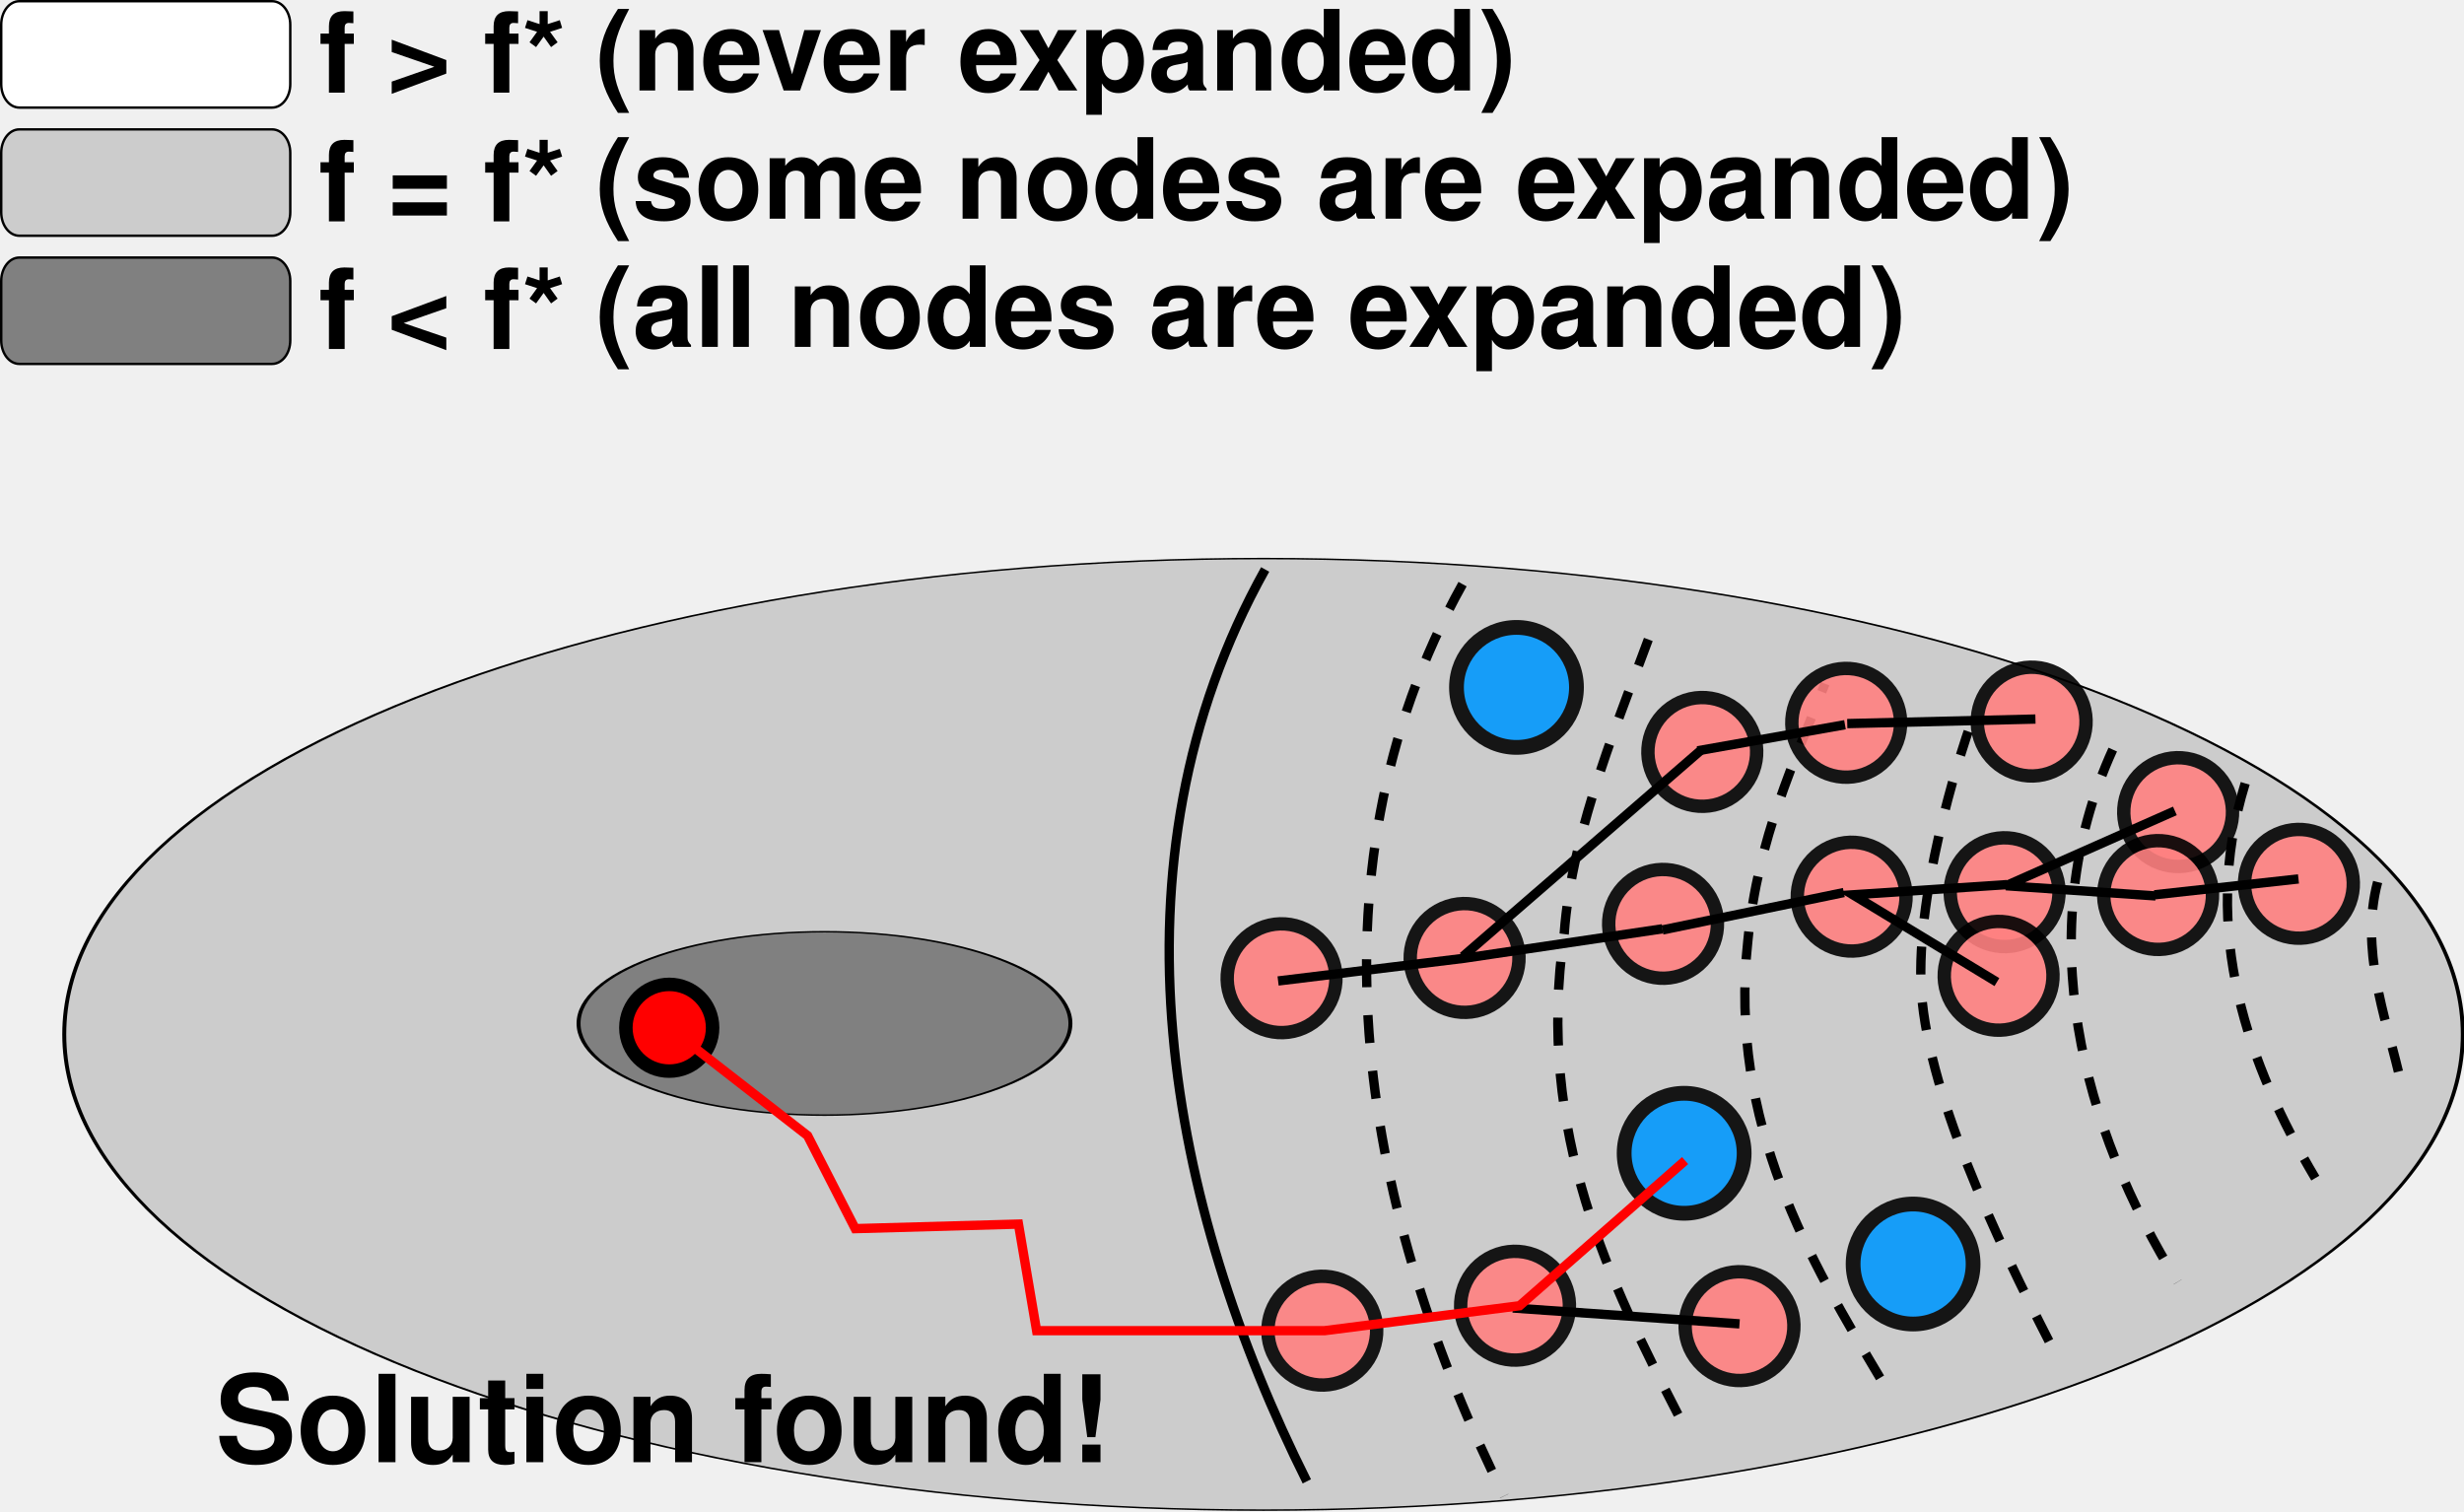
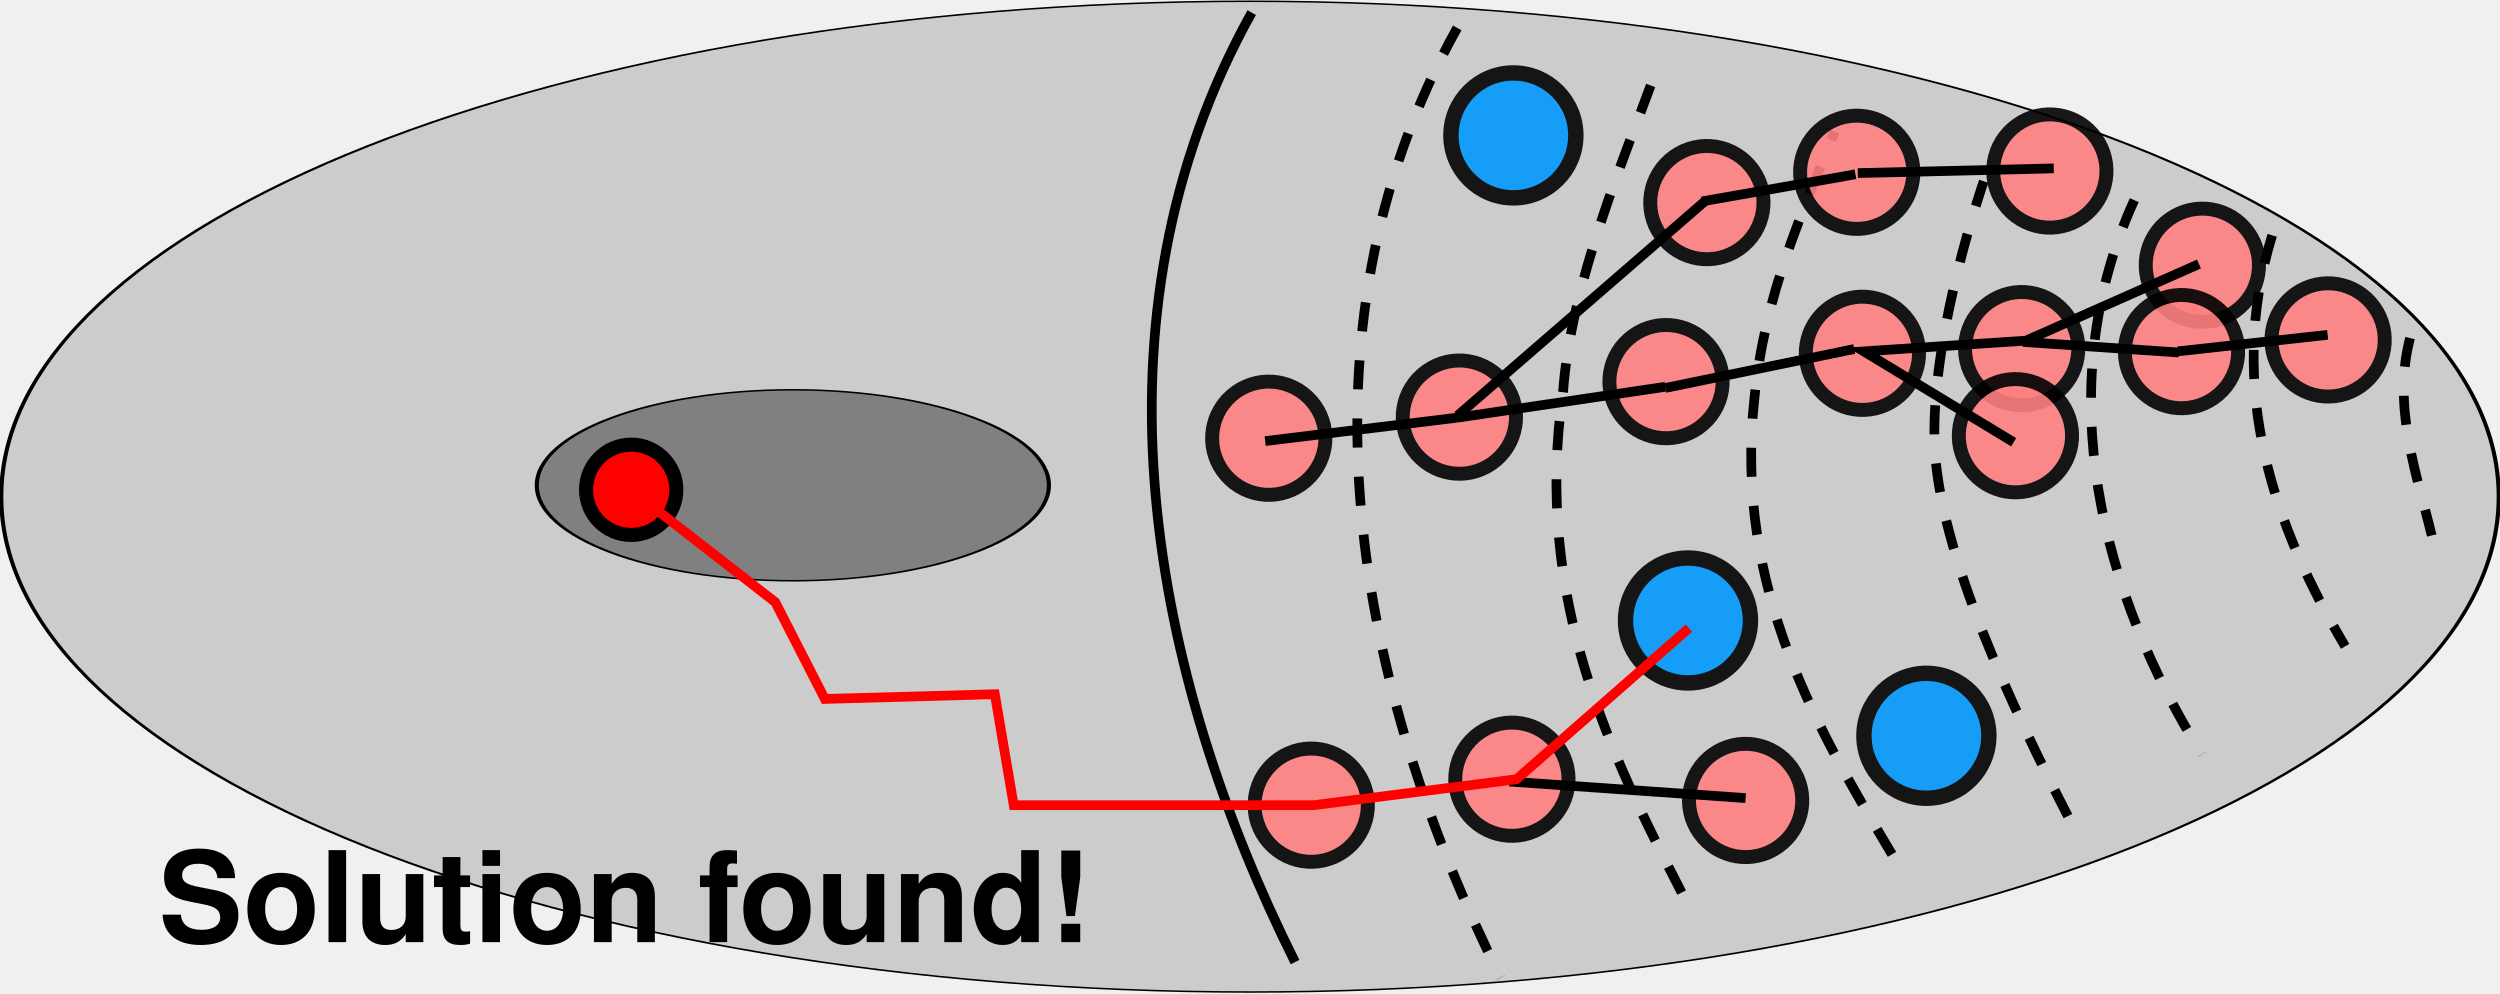
- <svg xmlns="http://www.w3.org/2000/svg" width="264.452" height="162.196" id="svg2" version="1.1">
+ <svg xmlns="http://www.w3.org/2000/svg" width="257.685" height="102.382" id="svg2" version="1.1">
  <defs id="defs4">
    <marker orient="auto" refY="0" refX="0" id="Arrow1Send" style="overflow:visible">
      <path id="path6182" d="M 0,0 5,-5 -12.5,0 5,5 0,0 z" style="fill-rule:evenodd;stroke:#000000;stroke-width:1pt" transform="matrix(-0.2,0,0,-0.2,-1.2,0)" />
    </marker>
    <marker orient="auto" refY="0" refX="0" id="Arrow1Mend" style="overflow:visible">
      <path id="path6106" d="M 0,0 5,-5 -12.5,0 5,5 0,0 z" style="fill-rule:evenodd;stroke:#000000;stroke-width:1pt" transform="matrix(-0.4,0,0,-0.4,-4,0)" />
    </marker>
    <marker orient="auto" refY="0" refX="0" id="Arrow1Lstart" style="overflow:visible">
      <path id="path14925" d="M 0,0 5,-5 -12.5,0 5,5 0,0 z" style="fill-rule:evenodd;stroke:#000000;stroke-width:1pt" transform="matrix(0.8,0,0,0.8,10,0)" />
    </marker>
    <marker orient="auto" refY="0" refX="0" id="Arrow1Lend" style="overflow:visible">
      <path id="path14928" d="M 0,0 5,-5 -12.5,0 5,5 0,0 z" style="fill-rule:evenodd;stroke:#000000;stroke-width:1pt" transform="matrix(-0.8,0,0,-0.8,-10,0)" />
    </marker>
    <marker orient="auto" refY="0" refX="0" id="Arrow1Lstart-7" style="overflow:visible">
      <path id="path14925-5" d="M 0,0 5,-5 -12.5,0 5,5 0,0 z" style="fill-rule:evenodd;stroke:#000000;stroke-width:1pt" transform="matrix(0.8,0,0,0.8,10,0)" />
    </marker>
    <marker orient="auto" refY="0" refX="0" id="Arrow1Lend-5" style="overflow:visible">
      <path id="path14928-5" d="M 0,0 5,-5 -12.5,0 5,5 0,0 z" style="fill-rule:evenodd;stroke:#000000;stroke-width:1pt" transform="matrix(-0.8,0,0,-0.8,-10,0)" />
    </marker>
    <marker orient="auto" refY="0" refX="0" id="Arrow1Lend-2" style="overflow:visible">
      <path id="path14928-0" d="M 0,0 5,-5 -12.5,0 5,5 0,0 z" style="fill-rule:evenodd;stroke:#000000;stroke-width:1pt" transform="matrix(-0.8,0,0,-0.8,-10,0)" />
    </marker>
    <marker orient="auto" refY="0" refX="0" id="Arrow1Lend-58" style="overflow:visible">
      <path id="path14928-9" d="M 0,0 5,-5 -12.5,0 5,5 0,0 z" style="fill-rule:evenodd;stroke:#000000;stroke-width:1pt" transform="matrix(-0.8,0,0,-0.8,-10,0)" />
    </marker>
    <marker orient="auto" refY="0" refX="0" id="Arrow1Lend-6" style="overflow:visible">
      <path id="path14928-6" d="M 0,0 5,-5 -12.5,0 5,5 0,0 z" style="fill-rule:evenodd;stroke:#000000;stroke-width:1pt" transform="matrix(-0.8,0,0,-0.8,-10,0)" />
    </marker>
    <marker orient="auto" refY="0" refX="0" id="Arrow1Send-0" style="overflow:visible">
      <path id="path6182-1" d="M 0,0 5,-5 -12.5,0 5,5 0,0 z" style="fill-rule:evenodd;stroke:#000000;stroke-width:1pt" transform="matrix(-0.2,0,0,-0.2,-1.2,0)" />
    </marker>
    <marker orient="auto" refY="0" refX="0" id="Arrow1Send-8" style="overflow:visible">
      <path id="path6182-0" d="M 0,0 5,-5 -12.5,0 5,5 0,0 z" style="fill-rule:evenodd;stroke:#000000;stroke-width:1pt" transform="matrix(-0.2,0,0,-0.2,-1.2,0)" />
    </marker>
    <marker orient="auto" refY="0" refX="0" id="Arrow1Send-6" style="overflow:visible">
      <path id="path6182-6" d="M 0,0 5,-5 -12.5,0 5,5 0,0 z" style="fill-rule:evenodd;stroke:#000000;stroke-width:1pt" transform="matrix(-0.2,0,0,-0.2,-1.2,0)" />
    </marker>
    <marker orient="auto" refY="0" refX="0" id="Arrow1Send-61" style="overflow:visible">
      <path id="path6182-18" d="M 0,0 5,-5 -12.5,0 5,5 0,0 z" style="fill-rule:evenodd;stroke:#000000;stroke-width:1pt" transform="matrix(-0.2,0,0,-0.2,-1.2,0)" />
    </marker>
    <marker orient="auto" refY="0" refX="0" id="Arrow1Mend-3" style="overflow:visible">
      <path id="path6106-4" d="M 0,0 5,-5 -12.5,0 5,5 0,0 z" style="fill-rule:evenodd;stroke:#000000;stroke-width:1pt" transform="matrix(-0.4,0,0,-0.4,-4,0)" />
    </marker>
    <marker orient="auto" refY="0" refX="0" id="Arrow1Mend-8" style="overflow:visible">
      <path id="path6106-9" d="M 0,0 5,-5 -12.5,0 5,5 0,0 z" style="fill-rule:evenodd;stroke:#000000;stroke-width:1pt" transform="matrix(-0.4,0,0,-0.4,-4,0)" />
    </marker>
    <marker orient="auto" refY="0" refX="0" id="Arrow1Mend-30" style="overflow:visible">
      <path id="path6106-97" d="M 0,0 5,-5 -12.5,0 5,5 0,0 z" style="fill-rule:evenodd;stroke:#000000;stroke-width:1pt" transform="matrix(-0.4,0,0,-0.4,-4,0)" />
    </marker>
    <marker orient="auto" refY="0" refX="0" id="marker3070" style="overflow:visible">
      <path id="path3072" d="M 0,0 5,-5 -12.5,0 5,5 0,0 z" style="fill-rule:evenodd;stroke:#000000;stroke-width:1pt" transform="matrix(-0.4,0,0,-0.4,-4,0)" />
    </marker>
    <marker orient="auto" refY="0" refX="0" id="Arrow1Mstart" style="overflow:visible">
      <path id="path6043" d="M 0,0 5,-5 -12.5,0 5,5 0,0 z" style="fill-rule:evenodd;stroke:#000000;stroke-width:1pt" transform="matrix(0.4,0,0,0.4,4,0)" />
    </marker>
    <marker orient="auto" refY="0" refX="0" id="marker3076" style="overflow:visible">
      <path id="path3078" d="M 0,0 5,-5 -12.5,0 5,5 0,0 z" style="fill-rule:evenodd;stroke:#000000;stroke-width:1pt" transform="matrix(-0.4,0,0,-0.4,-4,0)" />
    </marker>
    <marker orient="auto" refY="0" refX="0" id="marker3080" style="overflow:visible">
      <path id="path3082" d="M 0,0 5,-5 -12.5,0 5,5 0,0 z" style="fill-rule:evenodd;stroke:#000000;stroke-width:1pt" transform="matrix(-0.4,0,0,-0.4,-4,0)" />
    </marker>
    <marker orient="auto" refY="0" refX="0" id="marker3084" style="overflow:visible">
      <path id="path3086" d="M 0,0 5,-5 -12.5,0 5,5 0,0 z" style="fill-rule:evenodd;stroke:#000000;stroke-width:1pt" transform="matrix(-0.4,0,0,-0.4,-4,0)" />
    </marker>
    <marker orient="auto" refY="0" refX="0" id="Arrow1Mend-5" style="overflow:visible">
      <path id="path6106-8" d="M 0,0 5,-5 -12.5,0 5,5 0,0 z" style="fill-rule:evenodd;stroke:#000000;stroke-width:1pt" transform="matrix(-0.4,0,0,-0.4,-4,0)" />
    </marker>
    <marker orient="auto" refY="0" refX="0" id="marker3134" style="overflow:visible">
      <path id="path3136" d="M 0,0 5,-5 -12.5,0 5,5 0,0 z" style="fill-rule:evenodd;stroke:#000000;stroke-width:1pt" transform="matrix(-0.4,0,0,-0.4,-4,0)" />
    </marker>
    <marker orient="auto" refY="0" refX="0" id="marker3138" style="overflow:visible">
      <path id="path3140" d="M 0,0 5,-5 -12.5,0 5,5 0,0 z" style="fill-rule:evenodd;stroke:#000000;stroke-width:1pt" transform="matrix(-0.4,0,0,-0.4,-4,0)" />
    </marker>
    <marker orient="auto" refY="0" refX="0" id="marker3142" style="overflow:visible">
      <path id="path3144" d="M 0,0 5,-5 -12.5,0 5,5 0,0 z" style="fill-rule:evenodd;stroke:#000000;stroke-width:1pt" transform="matrix(-0.4,0,0,-0.4,-4,0)" />
    </marker>
    <marker orient="auto" refY="0" refX="0" id="Arrow1Mend-84" style="overflow:visible">
      <path id="path6106-7" d="M 0,0 5,-5 -12.5,0 5,5 0,0 z" style="fill-rule:evenodd;stroke:#000000;stroke-width:1pt" transform="matrix(-0.4,0,0,-0.4,-4,0)" />
    </marker>
    <marker orient="auto" refY="0" refX="0" id="marker3251" style="overflow:visible">
      <path id="path3253" d="M 0,0 5,-5 -12.5,0 5,5 0,0 z" style="fill-rule:evenodd;stroke:#000000;stroke-width:1pt" transform="matrix(-0.4,0,0,-0.4,-4,0)" />
    </marker>
    <marker orient="auto" refY="0" refX="0" id="marker3255" style="overflow:visible">
      <path id="path3257" d="M 0,0 5,-5 -12.5,0 5,5 0,0 z" style="fill-rule:evenodd;stroke:#000000;stroke-width:1pt" transform="matrix(-0.4,0,0,-0.4,-4,0)" />
    </marker>
    <marker orient="auto" refY="0" refX="0" id="marker3259" style="overflow:visible">
      <path id="path3261" d="M 0,0 5,-5 -12.5,0 5,5 0,0 z" style="fill-rule:evenodd;stroke:#000000;stroke-width:1pt" transform="matrix(-0.4,0,0,-0.4,-4,0)" />
    </marker>
    <marker orient="auto" refY="0" refX="0" id="Arrow1Mend-55" style="overflow:visible">
      <path id="path6106-6" d="M 0,0 5,-5 -12.5,0 5,5 0,0 z" style="fill-rule:evenodd;stroke:#000000;stroke-width:1pt" transform="matrix(-0.4,0,0,-0.4,-4,0)" />
    </marker>
    <marker orient="auto" refY="0" refX="0" id="Arrow1Mend-51" style="overflow:visible">
      <path id="path6106-3" d="M 0,0 5,-5 -12.5,0 5,5 0,0 z" style="fill-rule:evenodd;stroke:#000000;stroke-width:1pt" transform="matrix(-0.4,0,0,-0.4,-4,0)" />
    </marker>
    <marker orient="auto" refY="0" refX="0" id="marker3619" style="overflow:visible">
      <path id="path3621" d="M 0,0 5,-5 -12.5,0 5,5 0,0 z" style="fill-rule:evenodd;stroke:#000000;stroke-width:1pt" transform="matrix(-0.4,0,0,-0.4,-4,0)" />
    </marker>
    <marker orient="auto" refY="0" refX="0" id="Arrow1Mstart-2" style="overflow:visible">
      <path id="path6043-6" d="M 0,0 5,-5 -12.5,0 5,5 0,0 z" style="fill-rule:evenodd;stroke:#000000;stroke-width:1pt" transform="matrix(0.4,0,0,0.4,4,0)" />
    </marker>
    <marker orient="auto" refY="0" refX="0" id="marker3619-5" style="overflow:visible">
      <path id="path3621-7" d="M 0,0 5,-5 -12.5,0 5,5 0,0 z" style="fill-rule:evenodd;stroke:#000000;stroke-width:1pt" transform="matrix(-0.4,0,0,-0.4,-4,0)" />
    </marker>
  </defs>
-   <g id="layer2" style="display:inline" transform="translate(12.91643,-632.0235)">
+   <g id="layer2" style="display:inline" transform="translate(6.149129,-691.8377)">
    <g transform="matrix(0.238017,0,0,0.238017,15.57319,699.5225)" id="g9563" />
-     <text id="text8924-4-9" y="655.78" x="21.308" style="font-size:12px;font-style:normal;font-variant:normal;font-weight:bold;font-stretch:normal;text-indent:0;text-align:start;text-decoration:none;line-height:125%;letter-spacing:normal;word-spacing:normal;text-transform:none;direction:ltr;block-progression:tb;writing-mode:lr-tb;text-anchor:start;baseline-shift:baseline;color:#000000;fill:#000000;fill-opacity:1;fill-rule:evenodd;stroke:none;stroke-width:3.949;marker:none;marker-end:url(#Arrow1Mend);visibility:visible;display:inline;overflow:visible;enable-background:accumulate;font-family:Nimbus Sans L;-inkscape-font-specification:Nimbus Sans L Bold" xml:space="preserve">
-       <tspan y="655.78" x="21.308" id="tspan16300-1-6">f = f*</tspan>
-     </text>
-     <text id="text8924-4-9-1" y="641.968" x="21.308" style="font-size:12px;font-style:normal;font-variant:normal;font-weight:bold;font-stretch:normal;text-indent:0;text-align:start;text-decoration:none;line-height:125%;letter-spacing:normal;word-spacing:normal;text-transform:none;direction:ltr;block-progression:tb;writing-mode:lr-tb;text-anchor:start;baseline-shift:baseline;color:#000000;fill:#000000;fill-opacity:1;fill-rule:evenodd;stroke:none;stroke-width:3.949;marker:none;marker-end:url(#Arrow1Mend);visibility:visible;display:inline;overflow:visible;enable-background:accumulate;font-family:Nimbus Sans L;-inkscape-font-specification:Nimbus Sans L Bold" xml:space="preserve">
-       <tspan y="641.968" x="21.308" id="tspan16300-1-6-8">f &gt; f*</tspan>
-     </text>
-     <text xml:space="preserve" style="font-size:12px;font-style:normal;font-variant:normal;font-weight:bold;font-stretch:normal;text-indent:0;text-align:start;text-decoration:none;line-height:125%;letter-spacing:normal;word-spacing:normal;text-transform:none;direction:ltr;block-progression:tb;writing-mode:lr-tb;text-anchor:start;baseline-shift:baseline;color:#000000;fill:#000000;fill-opacity:1;fill-rule:evenodd;stroke:none;stroke-width:3.949;marker:none;marker-end:url(#Arrow1Mend);visibility:visible;display:inline;overflow:visible;enable-background:accumulate;font-family:Nimbus Sans L;-inkscape-font-specification:Nimbus Sans L Bold" x="50.967" y="641.737" id="text4003">
-       <tspan id="tspan4005" x="50.967" y="641.737">(never expanded)</tspan>
-     </text>
-     <text xml:space="preserve" style="font-size:12px;font-style:normal;font-variant:normal;font-weight:bold;font-stretch:normal;text-indent:0;text-align:start;text-decoration:none;line-height:125%;letter-spacing:normal;word-spacing:normal;text-transform:none;direction:ltr;block-progression:tb;writing-mode:lr-tb;text-anchor:start;baseline-shift:baseline;color:#000000;fill:#000000;fill-opacity:1;fill-rule:evenodd;stroke:none;stroke-width:3.949;marker:none;marker-end:url(#Arrow1Mend);visibility:visible;display:inline;overflow:visible;enable-background:accumulate;font-family:Nimbus Sans L;-inkscape-font-specification:Nimbus Sans L Bold" x="50.967" y="655.492" id="text4003-1">
-       <tspan id="tspan4005-6" x="50.967" y="655.492">(some nodes are expanded)</tspan>
-     </text>
-     <text xml:space="preserve" style="font-size:12px;font-style:normal;font-variant:normal;font-weight:bold;font-stretch:normal;text-indent:0;text-align:start;text-decoration:none;line-height:125%;letter-spacing:normal;word-spacing:normal;text-transform:none;direction:ltr;block-progression:tb;writing-mode:lr-tb;text-anchor:start;baseline-shift:baseline;color:#000000;fill:#000000;fill-opacity:1;fill-rule:evenodd;stroke:none;stroke-width:3.949;marker:none;marker-end:url(#Arrow1Mend);visibility:visible;display:inline;overflow:visible;enable-background:accumulate;font-family:Nimbus Sans L;-inkscape-font-specification:Nimbus Sans L Bold" x="50.967" y="669.248" id="text4003-1-7">
-       <tspan x="50.967" y="669.248" id="tspan4049">(all nodes are expanded)</tspan>
-     </text>
-     <text xml:space="preserve" style="font-size:12px;font-style:normal;font-variant:normal;font-weight:bold;font-stretch:normal;text-indent:0;text-align:start;text-decoration:none;line-height:125%;letter-spacing:normal;word-spacing:normal;text-transform:none;direction:ltr;block-progression:tb;writing-mode:lr-tb;text-anchor:start;baseline-shift:baseline;color:#000000;fill:#000000;fill-opacity:1;fill-rule:evenodd;stroke:none;stroke-width:3.949;marker:none;marker-end:url(#Arrow1Mend);visibility:visible;display:inline;overflow:visible;enable-background:accumulate;font-family:Nimbus Sans L;-inkscape-font-specification:Nimbus Sans L Bold" x="21.308" y="669.479" id="text8924-4-9-8">
-       <tspan id="tspan16300-1-6-5" x="21.308" y="669.479">f &lt; f*</tspan>
-     </text>
-     <rect style="color:#000000;fill:#ffffff;fill-opacity:1;fill-rule:evenodd;stroke:#000000;stroke-width:0.26;stroke-miterlimit:4;stroke-opacity:1;stroke-dasharray:none;marker:none;visibility:visible;display:inline;overflow:visible;enable-background:accumulate" id="rect5579" width="31.023" height="11.414" x="-12.786" y="632.154" rx="1.944" ry="2.515" />
-     <rect style="color:#000000;fill:#cccccc;fill-opacity:1;fill-rule:nonzero;stroke:#000000;stroke-width:0.26;stroke-miterlimit:4;stroke-opacity:1;stroke-dasharray:none;marker:none;visibility:visible;display:inline;overflow:visible;enable-background:accumulate" id="rect5579-2" width="31.023" height="11.414" x="-12.786" y="645.909" rx="1.944" ry="2.515" />
-     <rect style="color:#000000;fill:#808080;fill-opacity:1;fill-rule:nonzero;stroke:#000000;stroke-width:0.26;stroke-miterlimit:4;stroke-opacity:1;stroke-dasharray:none;marker:none;visibility:visible;display:inline;overflow:visible;enable-background:accumulate" id="rect5579-3" width="31.023" height="11.414" x="-12.786" y="659.664" rx="1.944" ry="2.515" />
    <text xml:space="preserve" style="font-size:7.343px;font-style:normal;font-variant:normal;font-weight:bold;font-stretch:normal;text-indent:0;text-align:start;text-decoration:none;line-height:125%;letter-spacing:normal;word-spacing:normal;text-transform:none;direction:ltr;block-progression:tb;writing-mode:lr-tb;text-anchor:start;baseline-shift:baseline;color:#000000;fill:#808080;fill-opacity:1;fill-rule:nonzero;stroke:#000000;stroke-width:0.26;stroke-linecap:butt;stroke-linejoin:miter;stroke-miterlimit:4;stroke-opacity:1;stroke-dasharray:none;stroke-dashoffset:0;marker:none;marker-end:url(#Arrow1Mend);visibility:visible;display:inline;overflow:visible;enable-background:accumulate;font-family:Nimbus Sans L;-inkscape-font-specification:Nimbus Sans L Bold" x="149.322" y="685.002" id="text5640">
      <tspan id="tspan5642" x="149.322" y="685.002" style="stroke-width:0.26" />
    </text>
    <text xml:space="preserve" style="font-size:6.664px;font-style:italic;font-variant:normal;font-weight:normal;font-stretch:normal;text-indent:0;text-align:center;text-decoration:none;line-height:125%;letter-spacing:normal;word-spacing:normal;text-transform:none;direction:ltr;block-progression:tb;writing-mode:lr-tb;text-anchor:middle;baseline-shift:baseline;color:#000000;fill:#ffffff;fill-opacity:1;fill-rule:evenodd;stroke:#000000;stroke-width:0.666;stroke-linecap:butt;stroke-linejoin:miter;stroke-miterlimit:4;stroke-opacity:1;stroke-dasharray:none;stroke-dashoffset:0;marker:none;visibility:visible;display:inline;overflow:visible;enable-background:accumulate;font-family:Times New Roman;-inkscape-font-specification:'Times New Roman, Italic'" x="97.251" y="735.217" id="text16302">
      <tspan id="tspan16304" x="97.251" y="735.217" style="stroke-width:0.666" />
    </text>
    <text xml:space="preserve" style="font-size:9px;font-style:normal;font-variant:normal;font-weight:bold;font-stretch:normal;text-indent:0;text-align:start;text-decoration:none;line-height:125%;letter-spacing:normal;word-spacing:normal;text-transform:none;direction:ltr;block-progression:tb;writing-mode:lr-tb;text-anchor:start;baseline-shift:baseline;color:#000000;fill:#000000;fill-opacity:1;fill-rule:evenodd;stroke:none;stroke-width:0.99;marker:none;visibility:visible;display:inline;overflow:visible;enable-background:accumulate;font-family:Nimbus Sans L;-inkscape-font-specification:Nimbus Sans L Bold" x="441.906" y="36.994" id="text6991" transform="translate(-26.27922,671.106)">
      <tspan id="tspan6993" x="441.906" y="36.994" />
    </text>
    <flowRoot xml:space="preserve" id="flowRoot6995" style="font-size:9px;font-style:normal;font-variant:normal;font-weight:bold;font-stretch:normal;text-indent:0;text-align:justify;text-decoration:none;line-height:125%;letter-spacing:normal;word-spacing:normal;text-transform:none;direction:ltr;block-progression:tb;writing-mode:lr-tb;text-anchor:start;baseline-shift:baseline;color:#000000;fill:#000000;fill-opacity:1;fill-rule:evenodd;stroke:none;stroke-width:0.99;marker:none;visibility:visible;display:inline;overflow:visible;enable-background:accumulate;font-family:Nimbus Sans L;-inkscape-font-specification:Nimbus Sans L Bold" transform="translate(-39.97901,668.9983)">
      <flowRegion id="flowRegion6997">
        <rect id="rect6999" width="124.352" height="34.074" x="426.801" y="10.648" style="text-align:justify;text-anchor:start" />
      </flowRegion>
      <flowPara id="flowPara7001" />
    </flowRoot>
    <path style="color:#000000;fill:#cccccc;fill-opacity:1;stroke:#000000;stroke-width:0.441;stroke-miterlimit:4;stroke-dasharray:none;marker:none;visibility:visible;display:inline;overflow:visible;enable-background:accumulate" id="path6605-2-8-3-4-8" d="m 641.144,193.608 c 0,78.3 -59.67,141.774 -133.278,141.774 -73.607,0 -133.278,-63.474 -133.278,-141.774 0,-78.3 59.67,-141.774 133.278,-141.774 73.607,0 133.278,63.474 133.278,141.774 z" transform="matrix(0.9657451,0,0,0.3601558,-367.7762,673.2996)" />
    <path style="color:#000000;fill:#808080;stroke:#000000;stroke-width:0.441;stroke-linecap:butt;stroke-linejoin:miter;stroke-miterlimit:4;stroke-opacity:1;stroke-dasharray:none;stroke-dashoffset:0;marker:none;visibility:visible;display:inline;overflow:visible;enable-background:accumulate" id="path6605-2-8-3-7" d="m 535.196,193.608 c 0,15.094 -12.236,27.33 -27.33,27.33 -15.094,0 -27.33,-12.236 -27.33,-27.33 0,-15.094 12.236,-27.33 27.33,-27.33 15.094,0 27.33,12.236 27.33,27.33 z" transform="matrix(0.9657451,0,0,0.3601558,-414.8959,672.1289)" />
    <path transform="matrix(0.6582698,0,0,0.6582698,-18.88953,648.7063)" style="color:#000000;fill:#ff0000;fill-opacity:1;fill-rule:evenodd;stroke:#000000;stroke-width:2.202;marker:none;visibility:visible;display:inline;overflow:visible;enable-background:accumulate" id="path2985-54-8-6" d="m 125.259,142.215 c 0,3.905 -3.166,7.071 -7.071,7.071 -3.905,0 -7.071,-3.166 -7.071,-7.071 0,-3.905 3.166,-7.071 7.071,-7.071 3.905,0 7.071,3.166 7.071,7.071 z" />
    <path style="opacity:0.898;color:#000000;fill:#0197fd;fill-opacity:1;fill-rule:evenodd;stroke:#000000;stroke-width:4.32;stroke-miterlimit:4;stroke-dasharray:none;marker:none;visibility:visible;display:inline;overflow:visible;enable-background:accumulate" id="path5769-6" d="m 802.759,230.385 c 0,9.686 -7.852,17.538 -17.538,17.538 -9.686,0 -17.538,-7.852 -17.538,-17.538 0,-9.686 7.852,-17.538 17.538,-17.538 9.686,0 17.538,7.852 17.538,17.538 z" transform="matrix(0.3671305,0,0,0.3671305,-120.4411,671.2119)" />
    <path style="fill:none;stroke:#000000;stroke-width:1px;stroke-linecap:butt;stroke-linejoin:miter;stroke-opacity:1;display:inline" d="m 122.869,693.138 c -17.669,31.68 -10.227,68.471 4.471,97.866" id="path4821" />
    <path style="fill:none;stroke:#000000;stroke-width:1;stroke-linecap:butt;stroke-linejoin:miter;stroke-miterlimit:4;stroke-opacity:1;stroke-dasharray:3, 3;stroke-dashoffset:0;display:inline" d="m 144.052,694.714 c -17.669,31.68 -10.227,68.471 4.471,97.866" id="path4821-0-6-4" />
    <path style="fill:none;stroke:#000000;stroke-width:1;stroke-linecap:butt;stroke-linejoin:miter;stroke-miterlimit:4;stroke-opacity:1;stroke-dasharray:3, 3;stroke-dashoffset:0;display:inline" d="m 167.185,783.839 c -7.079,-13.804 -15.37,-30.185 -12.219,-51.635 0.793,-11.169 6.283,-24.032 9.46,-32.715" id="path7247-5" />
    <path style="fill:none;stroke:#000000;stroke-width:1;stroke-linecap:butt;stroke-linejoin:miter;stroke-miterlimit:4;stroke-opacity:1;stroke-dasharray:3, 3;stroke-dashoffset:0;display:inline" d="m 188.864,779.897 c -7.345,-12.354 -16.333,-27.251 -14.19,-46.905 1.102,-11.171 4.98,-19.141 8.277,-27.591" id="path7249-4" />
    <path style="fill:none;stroke:#000000;stroke-width:1;stroke-linecap:butt;stroke-linejoin:miter;stroke-miterlimit:4;stroke-opacity:1;stroke-dasharray:3, 3;stroke-dashoffset:0;display:inline" d="m 206.995,775.955 c -5.322,-10.378 -13.431,-27.169 -13.748,-38.596 -0.317,-11.427 5.076,-26.835 5.076,-26.835" id="path7251-3" />
    <path style="opacity:0.898;color:#000000;fill:#0197fd;fill-opacity:1;fill-rule:evenodd;stroke:#000000;stroke-width:4.32;stroke-miterlimit:4;stroke-dasharray:none;marker:none;visibility:visible;display:inline;overflow:visible;enable-background:accumulate" id="path5769-6-1" d="m 802.759,230.385 c 0,9.686 -7.852,17.538 -17.538,17.538 -9.686,0 -17.538,-7.852 -17.538,-17.538 0,-9.686 7.852,-17.538 17.538,-17.538 9.686,0 17.538,7.852 17.538,17.538 z" transform="matrix(0.3671305,0,0,0.3671305,-138.4367,621.2135)" />
    <path style="opacity:0.898;color:#000000;fill:#0197fd;fill-opacity:1;fill-rule:evenodd;stroke:#000000;stroke-width:4.32;stroke-miterlimit:4;stroke-dasharray:none;marker:none;visibility:visible;display:inline;overflow:visible;enable-background:accumulate" id="path5769-6-6" d="m 802.759,230.385 c 0,9.686 -7.852,17.538 -17.538,17.538 -9.686,0 -17.538,-7.852 -17.538,-17.538 0,-9.686 7.852,-17.538 17.538,-17.538 9.686,0 17.538,7.852 17.538,17.538 z" transform="matrix(0.3671305,0,0,0.3671305,-95.86732,683.0967)" />
    <path style="color:#000000;fill:none;stroke:#000000;stroke-width:1;stroke-linecap:butt;stroke-linejoin:miter;stroke-miterlimit:4;stroke-opacity:1;stroke-dasharray:3, 3;stroke-dashoffset:0;marker:none;visibility:visible;display:inline;overflow:visible;enable-background:accumulate" d="m 213.837,712.47 c -8.982,19.718 -3.213,40.759 6.968,57.136" id="path3209" />
    <path style="color:#000000;fill:none;stroke:#000000;stroke-width:1;stroke-linecap:butt;stroke-linejoin:miter;stroke-miterlimit:4;stroke-opacity:1;stroke-dasharray:3, 3;stroke-dashoffset:0;marker:none;visibility:visible;display:inline;overflow:visible;enable-background:accumulate" d="m 228.051,716.094 c -4.907,15.934 0.396,30.374 7.525,42.364" id="path3211" />
    <path style="color:#000000;fill:none;stroke:#000000;stroke-width:1;stroke-linecap:butt;stroke-linejoin:miter;stroke-miterlimit:4;stroke-opacity:1;stroke-dasharray:3, 3;stroke-dashoffset:0;marker:none;visibility:visible;display:inline;overflow:visible;enable-background:accumulate" d="m 242.266,726.685 c -1.904,7.185 0.824,14.444 2.23,20.346" id="path3213" />
    <path style="opacity:0.898;color:#000000;fill:#ff8080;fill-opacity:1;fill-rule:evenodd;stroke:#000000;stroke-width:4.32;stroke-miterlimit:4;stroke-dasharray:none;marker:none;visibility:visible;display:inline;overflow:visible;enable-background:accumulate" id="path5769-48-9-2-3" d="m 802.759,230.385 c 0,9.686 -7.852,17.538 -17.538,17.538 -9.686,0 -17.538,-7.852 -17.538,-17.538 0,-9.686 7.852,-17.538 17.538,-17.538 9.686,0 17.538,7.852 17.538,17.538 z" transform="matrix(0.2191409,0.2505661,-0.2505661,0.2191409,106.5084,471.941)" />
    <path style="opacity:0.898;color:#000000;fill:#ff8080;fill-opacity:1;fill-rule:evenodd;stroke:#000000;stroke-width:4.32;stroke-miterlimit:4;stroke-dasharray:none;marker:none;visibility:visible;display:inline;overflow:visible;enable-background:accumulate" id="path5769-48-9-2-5" d="m 802.759,230.385 c 0,9.686 -7.852,17.538 -17.538,17.538 -9.686,0 -17.538,-7.852 -17.538,-17.538 0,-9.686 7.852,-17.538 17.538,-17.538 9.686,0 17.538,7.852 17.538,17.538 z" transform="matrix(0.2191409,0.2505661,-0.2505661,0.2191409,104.3588,480.8427)" />
    <path style="opacity:0.898;color:#000000;fill:#ff8080;fill-opacity:1;fill-rule:evenodd;stroke:#000000;stroke-width:4.32;stroke-miterlimit:4;stroke-dasharray:none;marker:none;visibility:visible;display:inline;overflow:visible;enable-background:accumulate" id="path5769-48-9-2-8" d="m 802.759,230.385 c 0,9.686 -7.852,17.538 -17.538,17.538 -9.686,0 -17.538,-7.852 -17.538,-17.538 0,-9.686 7.852,-17.538 17.538,-17.538 9.686,0 17.538,7.852 17.538,17.538 z" transform="matrix(0.2191409,0.2505661,-0.2505661,0.2191409,55.43779,465.484)" />
    <path style="opacity:0.898;color:#000000;fill:#ff8080;fill-opacity:1;fill-rule:evenodd;stroke:#000000;stroke-width:4.32;stroke-miterlimit:4;stroke-dasharray:none;marker:none;visibility:visible;display:inline;overflow:visible;enable-background:accumulate" id="path5769-48-9-2-7" d="m 802.759,230.385 c 0,9.686 -7.852,17.538 -17.538,17.538 -9.686,0 -17.538,-7.852 -17.538,-17.538 0,-9.686 7.852,-17.538 17.538,-17.538 9.686,0 17.538,7.852 17.538,17.538 z" transform="matrix(0.2191409,0.2505661,-0.2505661,0.2191409,10.28198,489.7704)" />
    <path style="opacity:0.898;color:#000000;fill:#ff8080;fill-opacity:1;fill-rule:evenodd;stroke:#000000;stroke-width:4.32;stroke-miterlimit:4;stroke-dasharray:none;marker:none;visibility:visible;display:inline;overflow:visible;enable-background:accumulate" id="path5769-48-9-2-34" d="m 802.759,230.385 c 0,9.686 -7.852,17.538 -17.538,17.538 -9.686,0 -17.538,-7.852 -17.538,-17.538 0,-9.686 7.852,-17.538 17.538,-17.538 9.686,0 17.538,7.852 17.538,17.538 z" transform="matrix(0.2191409,0.2505661,-0.2505661,0.2191409,119.4724,479.6395)" />
    <path style="opacity:0.898;color:#000000;fill:#ff8080;fill-opacity:1;fill-rule:evenodd;stroke:#000000;stroke-width:4.32;stroke-miterlimit:4;stroke-dasharray:none;marker:none;visibility:visible;display:inline;overflow:visible;enable-background:accumulate" id="path5769-48-9-2-33-0" d="m 802.759,230.385 c 0,9.686 -7.852,17.538 -17.538,17.538 -9.686,0 -17.538,-7.852 -17.538,-17.538 0,-9.686 7.852,-17.538 17.538,-17.538 9.686,0 17.538,7.852 17.538,17.538 z" transform="matrix(0.2191409,0.2505661,-0.2505661,0.2191409,71.47041,481.018)" />
    <path style="opacity:0.898;color:#000000;fill:#ff8080;fill-opacity:1;fill-rule:evenodd;stroke:#000000;stroke-width:4.32;stroke-miterlimit:4;stroke-dasharray:none;marker:none;visibility:visible;display:inline;overflow:visible;enable-background:accumulate" id="path5769-48-9-2-33-4" d="m 802.759,230.385 c 0,9.686 -7.852,17.538 -17.538,17.538 -9.686,0 -17.538,-7.852 -17.538,-17.538 0,-9.686 7.852,-17.538 17.538,-17.538 9.686,0 17.538,7.852 17.538,17.538 z" transform="matrix(0.2191409,0.2505661,-0.2505661,0.2191409,51.22705,483.9365)" />
    <path style="opacity:0.898;color:#000000;fill:#ff8080;fill-opacity:1;fill-rule:evenodd;stroke:#000000;stroke-width:4.32;stroke-miterlimit:4;stroke-dasharray:none;marker:none;visibility:visible;display:inline;overflow:visible;enable-background:accumulate" id="path5769-48-9-2-33-5" d="m 802.759,230.385 c 0,9.686 -7.852,17.538 -17.538,17.538 -9.686,0 -17.538,-7.852 -17.538,-17.538 0,-9.686 7.852,-17.538 17.538,-17.538 9.686,0 17.538,7.852 17.538,17.538 z" transform="matrix(0.2191409,0.2505661,-0.2505661,0.2191409,87.88581,480.5373)" />
    <path style="opacity:0.898;color:#000000;fill:#ff8080;fill-opacity:1;fill-rule:evenodd;stroke:#000000;stroke-width:4.32;stroke-miterlimit:4;stroke-dasharray:none;marker:none;visibility:visible;display:inline;overflow:visible;enable-background:accumulate" id="path5769-48-9-2-70" d="m 802.759,230.385 c 0,9.686 -7.852,17.538 -17.538,17.538 -9.686,0 -17.538,-7.852 -17.538,-17.538 0,-9.686 7.852,-17.538 17.538,-17.538 9.686,0 17.538,7.852 17.538,17.538 z" transform="matrix(0.2191409,0.2505661,-0.2505661,0.2191409,29.92732,487.5969)" />
    <path style="opacity:0.898;color:#000000;fill:#ff8080;fill-opacity:1;fill-rule:evenodd;stroke:#000000;stroke-width:4.32;stroke-miterlimit:4;stroke-dasharray:none;marker:none;visibility:visible;display:inline;overflow:visible;enable-background:accumulate" id="path5769-48-9-1" d="m 802.759,230.385 c 0,9.686 -7.852,17.538 -17.538,17.538 -9.686,0 -17.538,-7.852 -17.538,-17.538 0,-9.686 7.852,-17.538 17.538,-17.538 9.686,0 17.538,7.852 17.538,17.538 z" transform="matrix(0.2191409,0.2505661,-0.2505661,0.2191409,70.88395,462.3598)" />
    <path style="opacity:0.898;color:#000000;fill:#ff8080;fill-opacity:1;fill-rule:evenodd;stroke:#000000;stroke-width:4.32;stroke-miterlimit:4;stroke-dasharray:none;marker:none;visibility:visible;display:inline;overflow:visible;enable-background:accumulate" id="path5769-48-9" d="m 802.759,230.385 c 0,9.686 -7.852,17.538 -17.538,17.538 -9.686,0 -17.538,-7.852 -17.538,-17.538 0,-9.686 7.852,-17.538 17.538,-17.538 9.686,0 17.538,7.852 17.538,17.538 z" transform="matrix(0.2191409,0.2505661,-0.2505661,0.2191409,90.78913,462.2286)" />
    <path style="opacity:0.898;color:#000000;fill:#ff8080;fill-opacity:1;fill-rule:evenodd;stroke:#000000;stroke-width:4.32;stroke-miterlimit:4;stroke-dasharray:none;marker:none;visibility:visible;display:inline;overflow:visible;enable-background:accumulate" id="path5769-48-9-2-80" d="m 802.759,230.385 c 0,9.686 -7.852,17.538 -17.538,17.538 -9.686,0 -17.538,-7.852 -17.538,-17.538 0,-9.686 7.852,-17.538 17.538,-17.538 9.686,0 17.538,7.852 17.538,17.538 z" transform="matrix(0.2191409,0.2505661,-0.2505661,0.2191409,87.24125,489.5117)" />
    <path style="fill:none;stroke:#000000;stroke-width:1px;stroke-linecap:butt;stroke-linejoin:miter;stroke-opacity:1" d="m 185.341,709.679 20.199,-0.487" id="path3401" />
    <path style="fill:none;stroke:#000000;stroke-width:1px;stroke-linecap:butt;stroke-linejoin:miter;stroke-opacity:1" d="m 169.279,712.599 15.819,-2.799" id="path3409" />
    <path style="fill:none;stroke:#000000;stroke-width:1px;stroke-linecap:butt;stroke-linejoin:miter;stroke-opacity:1" d="m 218.317,728.053 15.454,-1.704" id="path3411" />
    <path style="fill:none;stroke:#000000;stroke-width:1px;stroke-linecap:butt;stroke-linejoin:miter;stroke-opacity:1" d="m 220.507,719.049 -18.131,8.031 16.062,1.095" id="path3413" />
    <path style="fill:none;stroke:#000000;stroke-width:1px;stroke-linecap:butt;stroke-linejoin:miter;stroke-opacity:1" d="m 202.498,726.958 -16.549,1.095 15.454,9.369" id="path3419" />
    <path style="fill:none;stroke:#000000;stroke-width:1px;stroke-linecap:butt;stroke-linejoin:miter;stroke-opacity:1" d="m 165.507,731.825 19.469,-4.015" id="path3421" />
    <path style="fill:none;stroke:#000000;stroke-width:1px;stroke-linecap:butt;stroke-linejoin:miter;stroke-opacity:1" d="m 124.257,737.301 19.956,-2.434 21.294,-3.164" id="path3423" />
    <path style="opacity:0.898;color:#000000;fill:#ff8080;fill-opacity:1;fill-rule:evenodd;stroke:#000000;stroke-width:4.32;stroke-miterlimit:4;stroke-dasharray:none;marker:none;visibility:visible;display:inline;overflow:visible;enable-background:accumulate" id="path5769-48-9-2-3-9" d="m 802.759,230.385 c 0,9.686 -7.852,17.538 -17.538,17.538 -9.686,0 -17.538,-7.852 -17.538,-17.538 0,-9.686 7.852,-17.538 17.538,-17.538 9.686,0 17.538,7.852 17.538,17.538 z" transform="matrix(0.2191409,0.2505661,-0.2505661,0.2191409,14.65429,527.5943)" />
    <path style="opacity:0.898;color:#000000;fill:#ff8080;fill-opacity:1;fill-rule:evenodd;stroke:#000000;stroke-width:4.32;stroke-miterlimit:4;stroke-dasharray:none;marker:none;visibility:visible;display:inline;overflow:visible;enable-background:accumulate" id="path5769-48-9-2-3-3" d="m 802.759,230.385 c 0,9.686 -7.852,17.538 -17.538,17.538 -9.686,0 -17.538,-7.852 -17.538,-17.538 0,-9.686 7.852,-17.538 17.538,-17.538 9.686,0 17.538,7.852 17.538,17.538 z" transform="matrix(0.2191409,0.2505661,-0.2505661,0.2191409,35.34013,524.9173)" />
    <path style="opacity:0.898;color:#000000;fill:#ff8080;fill-opacity:1;fill-rule:evenodd;stroke:#000000;stroke-width:4.32;stroke-miterlimit:4;stroke-dasharray:none;marker:none;visibility:visible;display:inline;overflow:visible;enable-background:accumulate" id="path5769-48-9-2-3-7" d="m 802.759,230.385 c 0,9.686 -7.852,17.538 -17.538,17.538 -9.686,0 -17.538,-7.852 -17.538,-17.538 0,-9.686 7.852,-17.538 17.538,-17.538 9.686,0 17.538,7.852 17.538,17.538 z" transform="matrix(0.2191409,0.2505661,-0.2505661,0.2191409,59.43306,527.1076)" />
    <path style="fill:none;stroke:#000000;stroke-width:1px;stroke-linecap:butt;stroke-linejoin:miter;stroke-opacity:1" d="m 169.643,712.53 -25.553,22.146" id="path4027" />
    <path style="fill:none;stroke:#000000;stroke-width:1px;stroke-linecap:butt;stroke-linejoin:miter;stroke-opacity:1" d="m 149.444,772.397 24.336,1.704" id="path4029" />
    <path style="fill:none;stroke:#ff0000;stroke-width:1px;stroke-linecap:butt;stroke-linejoin:miter;stroke-opacity:1" d="m 167.94,756.579 -17.765,15.575 -20.929,2.677 -30.907,0 -1.947,-11.438 -17.522,0.487 -5.111,-9.978 -15.332,-11.925" id="path4031" />
    <text xml:space="preserve" style="font-size:13px;font-style:normal;font-variant:normal;font-weight:bold;font-stretch:normal;text-indent:0;text-align:center;text-decoration:none;line-height:125%;letter-spacing:normal;word-spacing:normal;text-transform:none;direction:ltr;block-progression:tb;writing-mode:lr-tb;text-anchor:middle;baseline-shift:baseline;color:#000000;fill:#000000;fill-opacity:1;fill-rule:evenodd;stroke:none;stroke-width:1;marker:none;visibility:visible;display:inline;overflow:visible;enable-background:accumulate;font-family:Nimbus Sans L;-inkscape-font-specification:Nimbus Sans L Bold" x="67.188" y="788.946" id="text4033">
      <tspan id="tspan4035" x="67.188" y="788.946">Solution found!</tspan>
    </text>
  </g>
-   <g id="layer1" transform="translate(-2.433629,41.56636)" />
+   <g id="layer1" transform="translate(-9.200932,-18.24778)" />
</svg>
